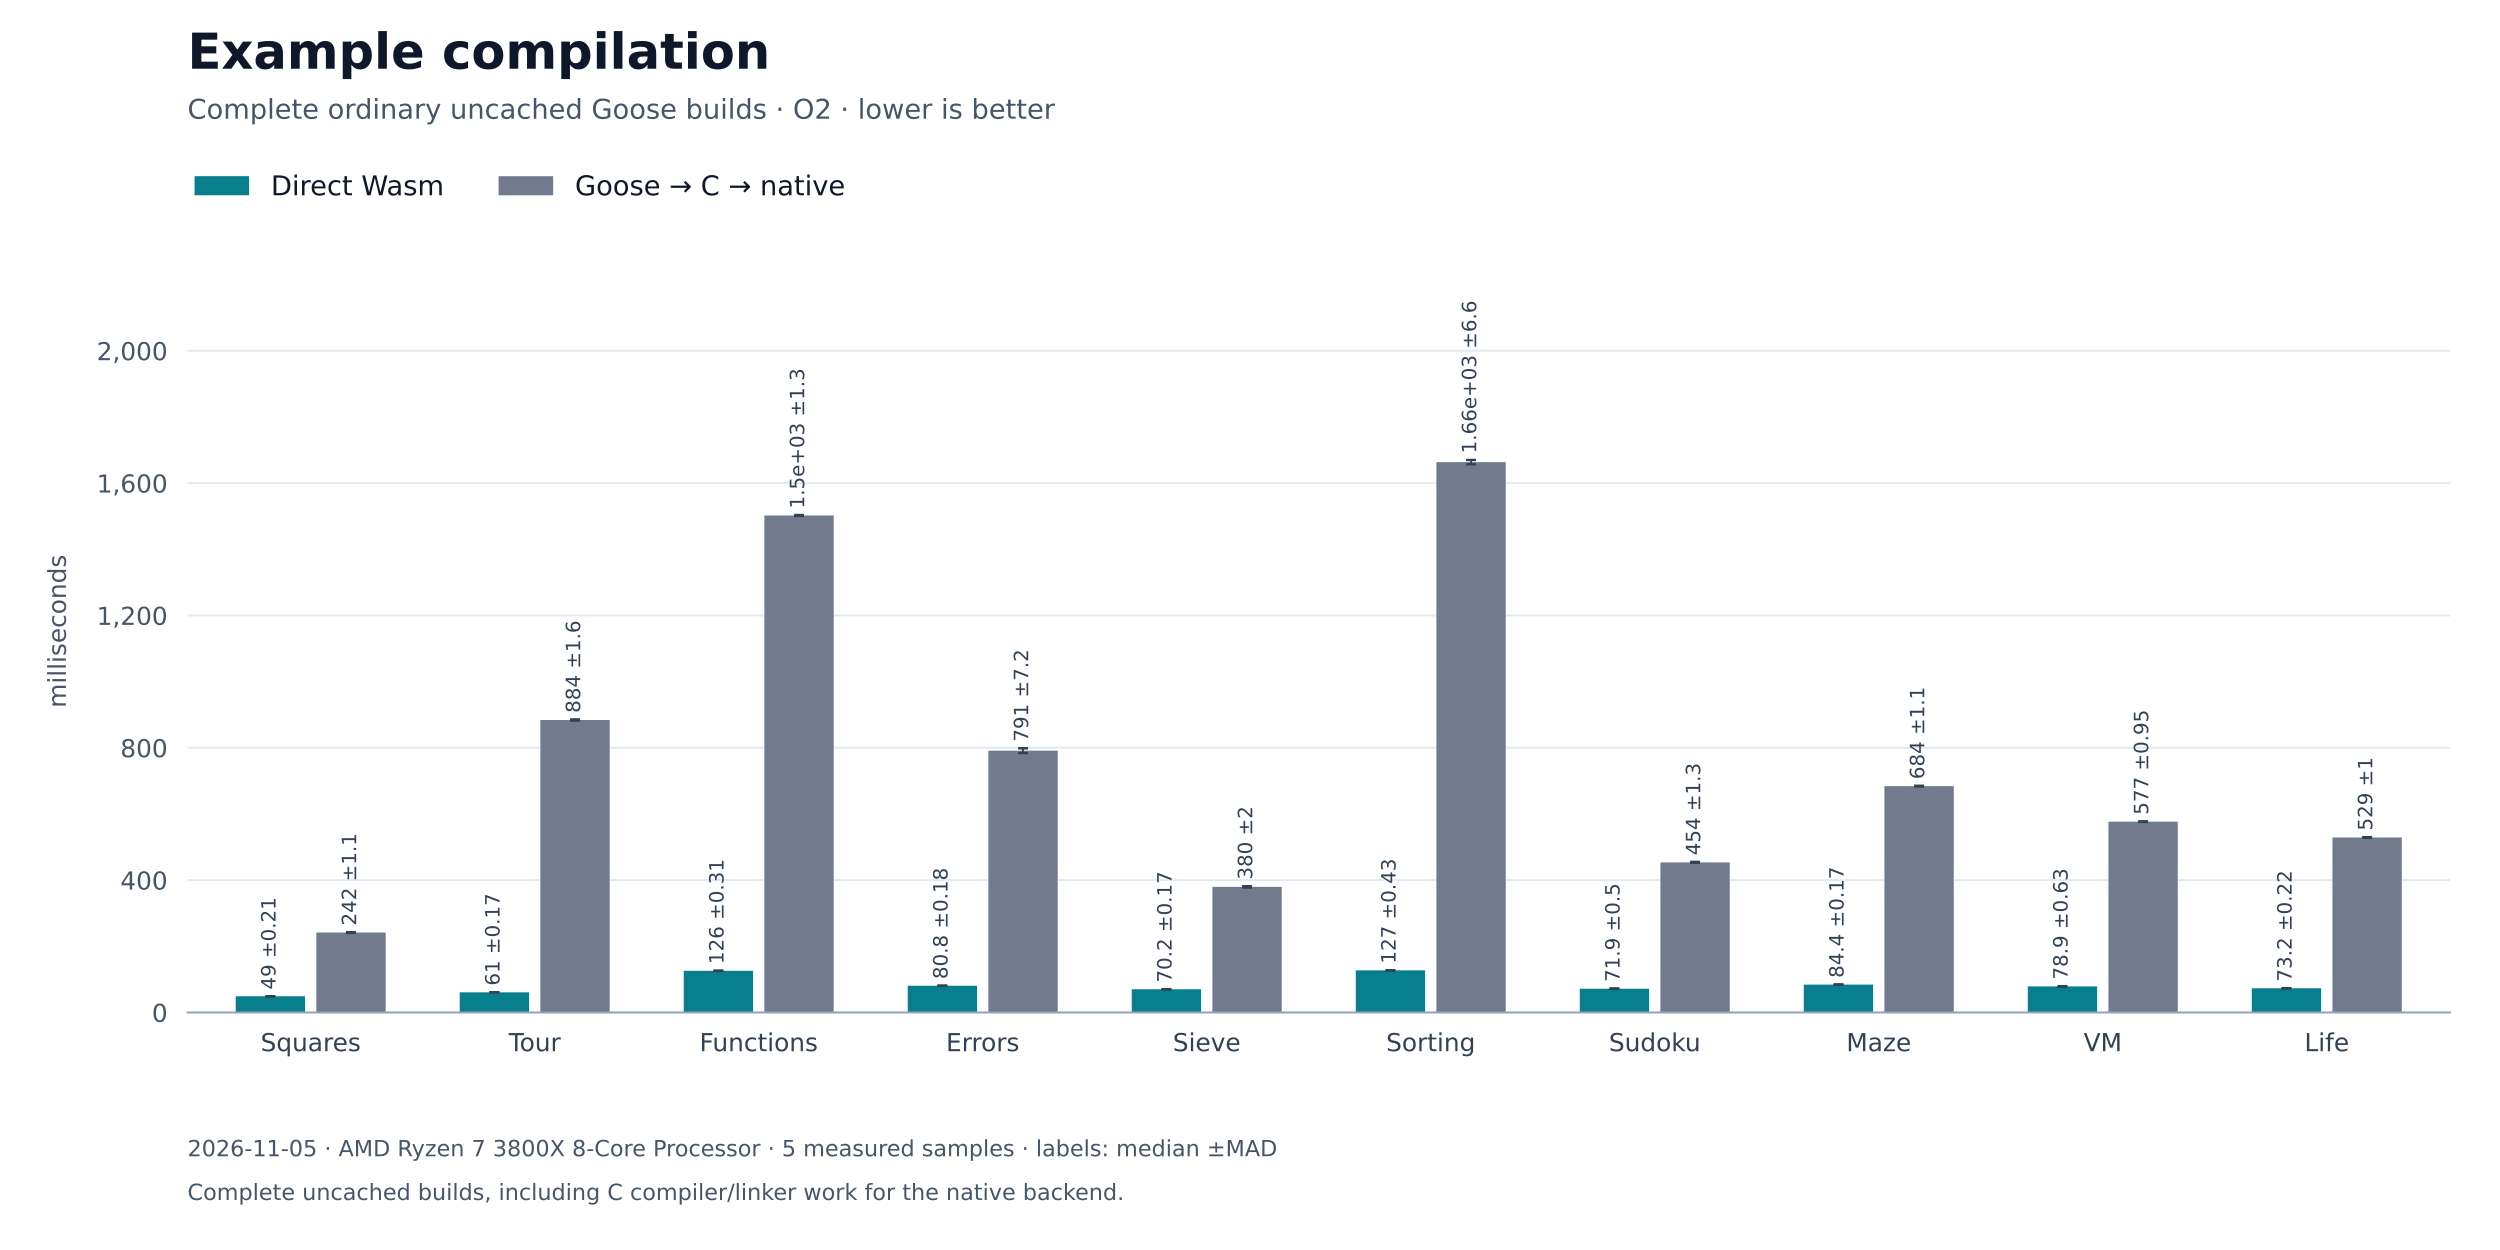
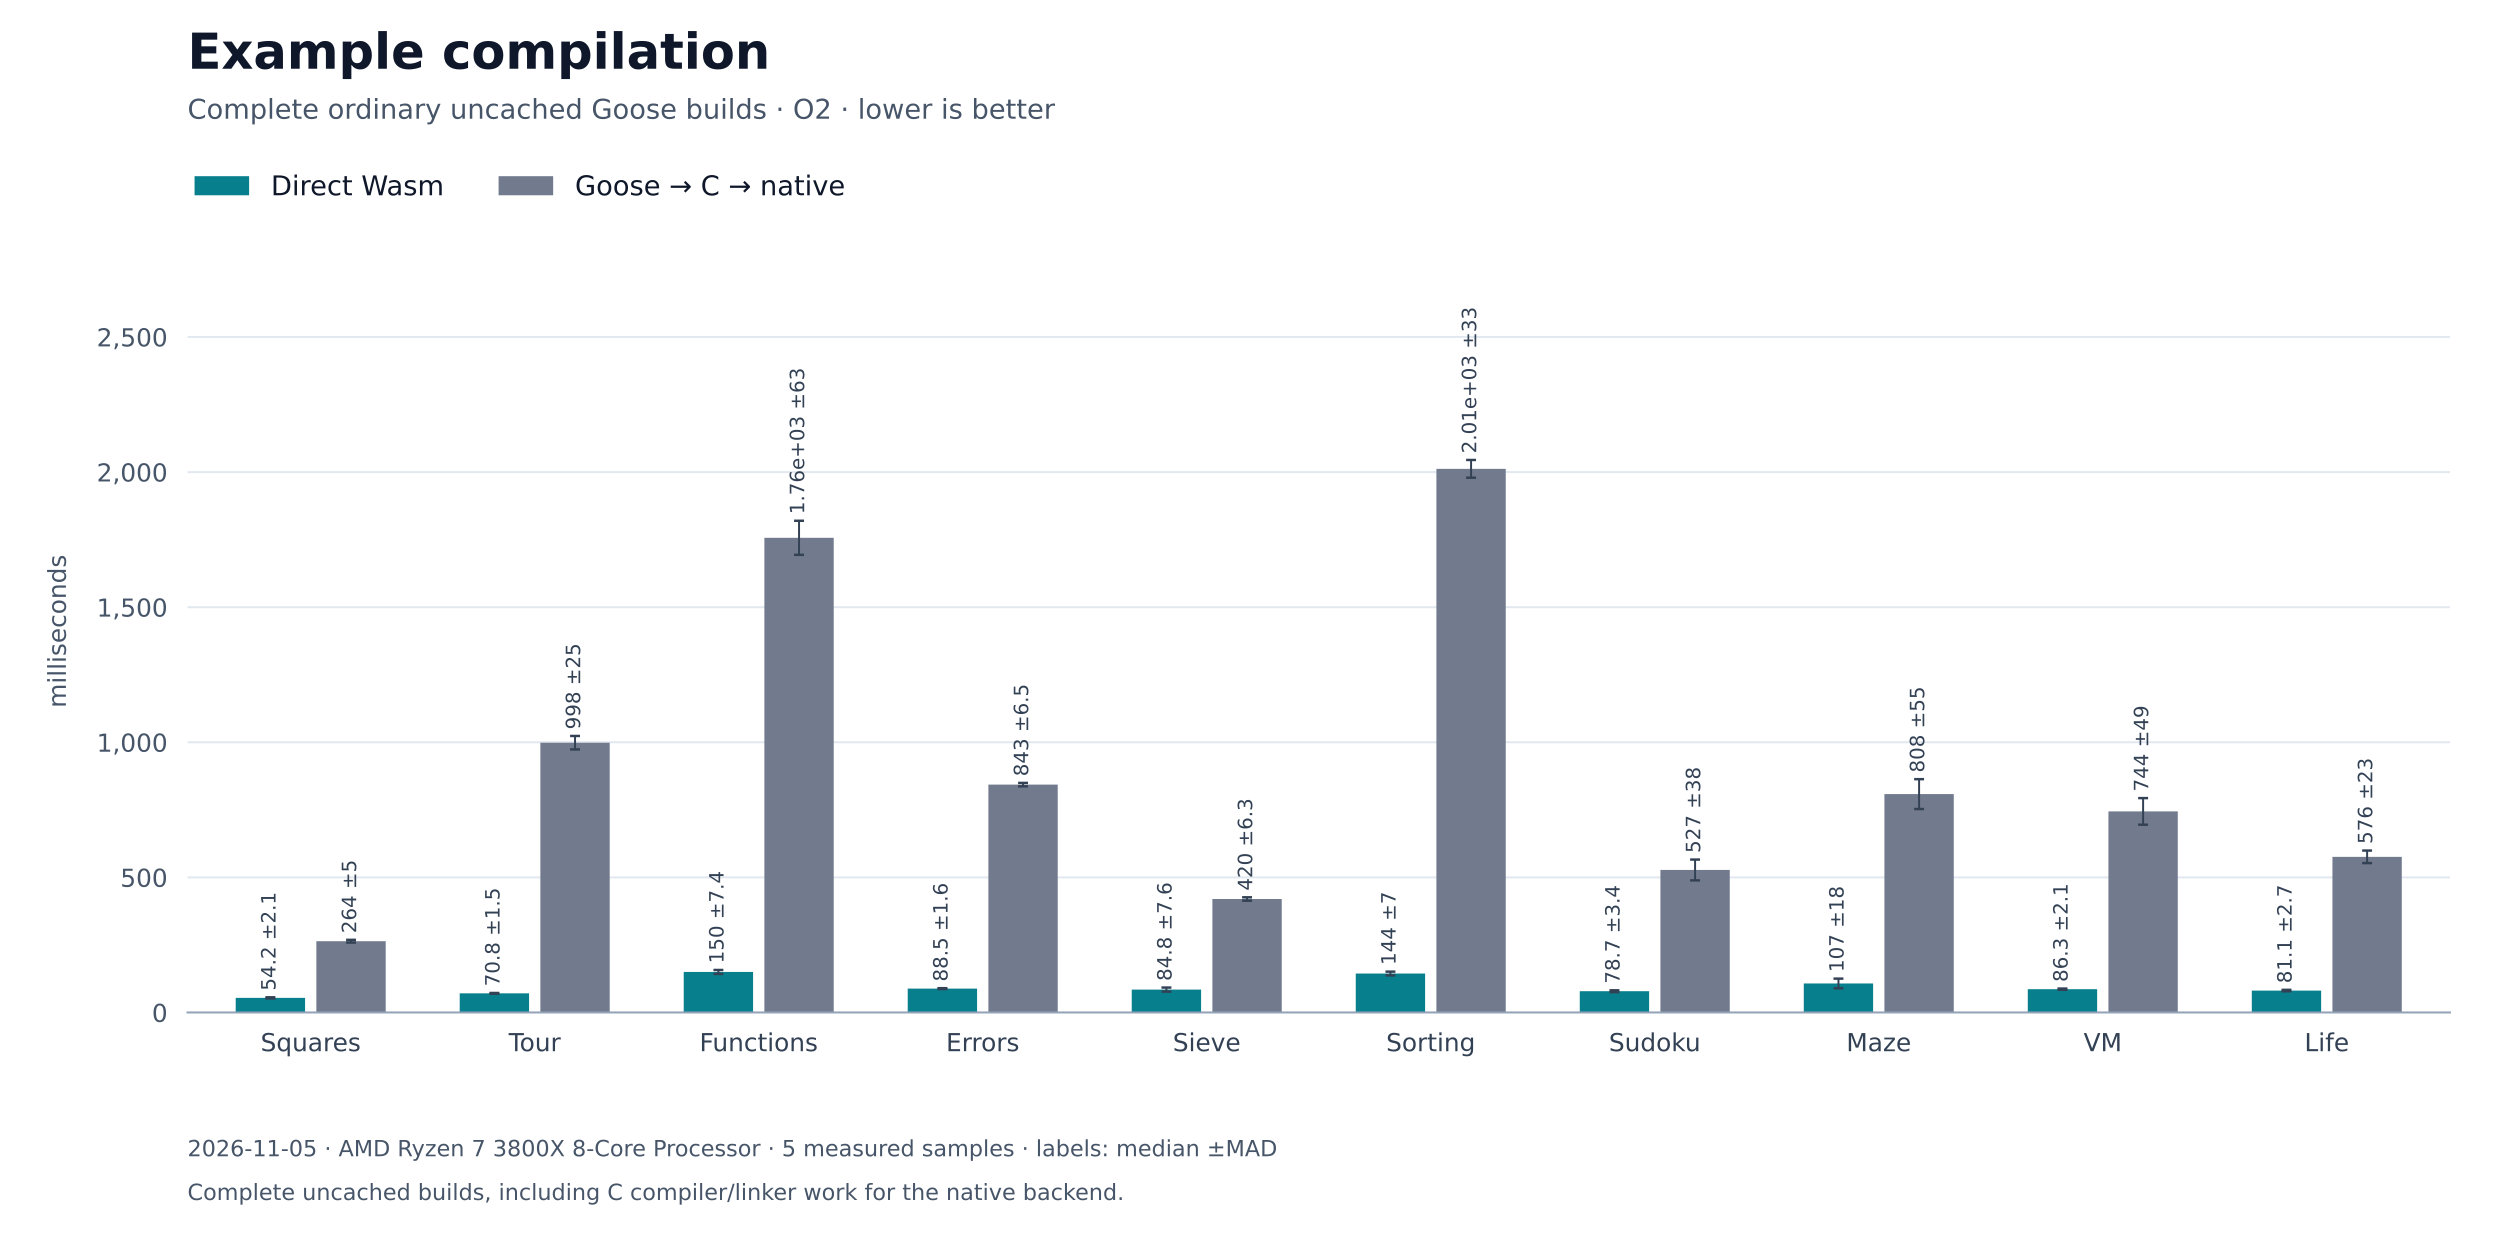
<svg xmlns="http://www.w3.org/2000/svg" xmlns:xlink="http://www.w3.org/1999/xlink" width="1008pt" height="504pt" viewBox="0 0 1008 504" version="1.1">
  <defs>
    <style type="text/css">*{stroke-linejoin: round; stroke-linecap: butt}</style>
  </defs>
  <g id="figure_1">
    <g id="patch_1">
      <path d="M 0 504 L 1008 504 L 1008 0 L 0 0 z " style="fill: #ffffff" />
    </g>
    <g id="axes_1">
      <g id="patch_2">
        <path d="M 75.6 408.24 L 987.84 408.24 L 987.84 100.8 L 75.6 100.8 z " style="fill: #ffffff" />
      </g>
      <g id="matplotlib.axis_1">
        <g id="xtick_1">
          <g id="line2d_1" />
          <g id="text_1">
            <text style="font-size: 10px; font-family: 'DejaVu Sans'; text-anchor: middle; fill: #334155" x="125.276" y="423.838" transform="rotate(-0 125.2764 423.8377)">Squares</text>
          </g>
        </g>
        <g id="xtick_2">
          <g id="line2d_2" />
          <g id="text_2">
            <text style="font-size: 10px; font-family: 'DejaVu Sans'; text-anchor: middle; fill: #334155" x="215.597" y="423.838" transform="rotate(-0 215.5972 423.8377)">Tour</text>
          </g>
        </g>
        <g id="xtick_3">
          <g id="line2d_3" />
          <g id="text_3">
            <text style="font-size: 10px; font-family: 'DejaVu Sans'; text-anchor: middle; fill: #334155" x="305.918" y="423.838" transform="rotate(-0 305.918 423.8384)">Functions</text>
          </g>
        </g>
        <g id="xtick_4">
          <g id="line2d_4" />
          <g id="text_4">
            <text style="font-size: 10px; font-family: 'DejaVu Sans'; text-anchor: middle; fill: #334155" x="396.239" y="423.838" transform="rotate(-0 396.2388 423.8377)">Errors</text>
          </g>
        </g>
        <g id="xtick_5">
          <g id="line2d_5" />
          <g id="text_5">
            <text style="font-size: 10px; font-family: 'DejaVu Sans'; text-anchor: middle; fill: #334155" x="486.56" y="423.838" transform="rotate(-0 486.5596 423.8384)">Sieve</text>
          </g>
        </g>
        <g id="xtick_6">
          <g id="line2d_6" />
          <g id="text_6">
            <text style="font-size: 10px; font-family: 'DejaVu Sans'; text-anchor: middle; fill: #334155" x="576.88" y="423.838" transform="rotate(-0 576.8804 423.8384)">Sorting</text>
          </g>
        </g>
        <g id="xtick_7">
          <g id="line2d_7" />
          <g id="text_7">
            <text style="font-size: 10px; font-family: 'DejaVu Sans'; text-anchor: middle; fill: #334155" x="667.201" y="423.838" transform="rotate(-0 667.2012 423.8384)">Sudoku</text>
          </g>
        </g>
        <g id="xtick_8">
          <g id="line2d_8" />
          <g id="text_8">
            <text style="font-size: 10px; font-family: 'DejaVu Sans'; text-anchor: middle; fill: #334155" x="757.522" y="423.838" transform="rotate(-0 757.522 423.8377)">Maze</text>
          </g>
        </g>
        <g id="xtick_9">
          <g id="line2d_9" />
          <g id="text_9">
            <text style="font-size: 10px; font-family: 'DejaVu Sans'; text-anchor: middle; fill: #334155" x="847.843" y="423.838" transform="rotate(-0 847.8428 423.8377)">VM</text>
          </g>
        </g>
        <g id="xtick_10">
          <g id="line2d_10" />
          <g id="text_10">
            <text style="font-size: 10px; font-family: 'DejaVu Sans'; text-anchor: middle; fill: #334155" x="938.164" y="423.838" transform="rotate(-0 938.1636 423.8384)">Life</text>
          </g>
        </g>
      </g>
      <g id="matplotlib.axis_2">
        <g id="ytick_1">
          <g id="line2d_11">
            <path d="M 75.6 408.24 L 987.84 408.24 " clip-path="url(#p27fe2b42cb)" style="fill: none; stroke: #e2e8f0; stroke-width: 0.8; stroke-linecap: square" />
          </g>
          <g id="line2d_12" />
          <g id="text_11">
            <text style="font-size: 10px; font-family: 'DejaVu Sans'; text-anchor: end; fill: #475569" x="67.6" y="412.039" transform="rotate(-0 67.6 412.0388)">0</text>
          </g>
        </g>
        <g id="ytick_2">
          <g id="line2d_13">
-             <path d="M 75.6 354.877 L 987.84 354.877 " clip-path="url(#p27fe2b42cb)" style="fill: none; stroke: #e2e8f0; stroke-width: 0.8; stroke-linecap: square" />
+             <path d="M 75.6 353.765 L 987.84 353.765 " clip-path="url(#p27fe2b42cb)" style="fill: none; stroke: #e2e8f0; stroke-width: 0.8; stroke-linecap: square" />
          </g>
          <g id="line2d_14" />
          <g id="text_12">
-             <text style="font-size: 10px; font-family: 'DejaVu Sans'; text-anchor: end; fill: #475569" x="67.6" y="358.676" transform="rotate(-0 67.6 358.6763)">400</text>
+             <text style="font-size: 10px; font-family: 'DejaVu Sans'; text-anchor: end; fill: #475569" x="67.6" y="357.563" transform="rotate(-0 67.6 357.5634)">500</text>
          </g>
        </g>
        <g id="ytick_3">
          <g id="line2d_15">
-             <path d="M 75.6 301.515 L 987.84 301.515 " clip-path="url(#p27fe2b42cb)" style="fill: none; stroke: #e2e8f0; stroke-width: 0.8; stroke-linecap: square" />
+             <path d="M 75.6 299.289 L 987.84 299.289 " clip-path="url(#p27fe2b42cb)" style="fill: none; stroke: #e2e8f0; stroke-width: 0.8; stroke-linecap: square" />
          </g>
          <g id="line2d_16" />
          <g id="text_13">
-             <text style="font-size: 10px; font-family: 'DejaVu Sans'; text-anchor: end; fill: #475569" x="67.6" y="305.314" transform="rotate(-0 67.6 305.3138)">800</text>
+             <text style="font-size: 10px; font-family: 'DejaVu Sans'; text-anchor: end; fill: #475569" x="67.6" y="303.088" transform="rotate(-0 67.6 303.088)">1,000</text>
          </g>
        </g>
        <g id="ytick_4">
          <g id="line2d_17">
-             <path d="M 75.6 248.152 L 987.84 248.152 " clip-path="url(#p27fe2b42cb)" style="fill: none; stroke: #e2e8f0; stroke-width: 0.8; stroke-linecap: square" />
+             <path d="M 75.6 244.814 L 987.84 244.814 " clip-path="url(#p27fe2b42cb)" style="fill: none; stroke: #e2e8f0; stroke-width: 0.8; stroke-linecap: square" />
          </g>
          <g id="line2d_18" />
          <g id="text_14">
-             <text style="font-size: 10px; font-family: 'DejaVu Sans'; text-anchor: end; fill: #475569" x="67.6" y="251.951" transform="rotate(-0 67.6 251.9513)">1,200</text>
+             <text style="font-size: 10px; font-family: 'DejaVu Sans'; text-anchor: end; fill: #475569" x="67.6" y="248.613" transform="rotate(-0 67.6 248.6126)">1,500</text>
          </g>
        </g>
        <g id="ytick_5">
          <g id="line2d_19">
-             <path d="M 75.6 194.79 L 987.84 194.79 " clip-path="url(#p27fe2b42cb)" style="fill: none; stroke: #e2e8f0; stroke-width: 0.8; stroke-linecap: square" />
+             <path d="M 75.6 190.338 L 987.84 190.338 " clip-path="url(#p27fe2b42cb)" style="fill: none; stroke: #e2e8f0; stroke-width: 0.8; stroke-linecap: square" />
          </g>
          <g id="line2d_20" />
          <g id="text_15">
-             <text style="font-size: 10px; font-family: 'DejaVu Sans'; text-anchor: end; fill: #475569" x="67.6" y="198.589" transform="rotate(-0 67.6 198.5888)">1,600</text>
+             <text style="font-size: 10px; font-family: 'DejaVu Sans'; text-anchor: end; fill: #475569" x="67.6" y="194.137" transform="rotate(-0 67.6 194.1372)">2,000</text>
          </g>
        </g>
        <g id="ytick_6">
          <g id="line2d_21">
-             <path d="M 75.6 141.427 L 987.84 141.427 " clip-path="url(#p27fe2b42cb)" style="fill: none; stroke: #e2e8f0; stroke-width: 0.8; stroke-linecap: square" />
+             <path d="M 75.6 135.863 L 987.84 135.863 " clip-path="url(#p27fe2b42cb)" style="fill: none; stroke: #e2e8f0; stroke-width: 0.8; stroke-linecap: square" />
          </g>
          <g id="line2d_22" />
          <g id="text_16">
-             <text style="font-size: 10px; font-family: 'DejaVu Sans'; text-anchor: end; fill: #475569" x="67.6" y="145.226" transform="rotate(-0 67.6 145.2263)">2,000</text>
+             <text style="font-size: 10px; font-family: 'DejaVu Sans'; text-anchor: end; fill: #475569" x="67.6" y="139.662" transform="rotate(-0 67.6 139.6618)">2,500</text>
          </g>
        </g>
        <g id="text_17">
          <text style="font-size: 10px; font-family: 'DejaVu Sans'; text-anchor: middle; fill: #475569" x="26.57" y="254.52" transform="rotate(-90 26.56953 254.52)">milliseconds</text>
        </g>
      </g>
      <g id="patch_3">
-         <path d="M 95.037 408.24 L 123 408.24 L 123 401.702 L 95.037 401.702 z " clip-path="url(#p27fe2b42cb)" style="fill: #087f8c" />
+         <path d="M 95.037 408.24 L 123 408.24 L 123 402.335 L 95.037 402.335 z " clip-path="url(#p27fe2b42cb)" style="fill: #087f8c" />
      </g>
      <g id="patch_4">
-         <path d="M 185.358 408.24 L 213.321 408.24 L 213.321 400.099 L 185.358 400.099 z " clip-path="url(#p27fe2b42cb)" style="fill: #087f8c" />
+         <path d="M 185.358 408.24 L 213.321 408.24 L 213.321 400.522 L 185.358 400.522 z " clip-path="url(#p27fe2b42cb)" style="fill: #087f8c" />
      </g>
      <g id="patch_5">
-         <path d="M 275.679 408.24 L 303.642 408.24 L 303.642 391.423 L 275.679 391.423 z " clip-path="url(#p27fe2b42cb)" style="fill: #087f8c" />
+         <path d="M 275.679 408.24 L 303.642 408.24 L 303.642 391.896 L 275.679 391.896 z " clip-path="url(#p27fe2b42cb)" style="fill: #087f8c" />
      </g>
      <g id="patch_6">
-         <path d="M 365.999 408.24 L 393.963 408.24 L 393.963 397.459 L 365.999 397.459 z " clip-path="url(#p27fe2b42cb)" style="fill: #087f8c" />
+         <path d="M 365.999 408.24 L 393.963 408.24 L 393.963 398.596 L 365.999 398.596 z " clip-path="url(#p27fe2b42cb)" style="fill: #087f8c" />
      </g>
      <g id="patch_7">
-         <path d="M 456.32 408.24 L 484.284 408.24 L 484.284 398.87 L 456.32 398.87 z " clip-path="url(#p27fe2b42cb)" style="fill: #087f8c" />
+         <path d="M 456.32 408.24 L 484.284 408.24 L 484.284 399.005 L 456.32 399.005 z " clip-path="url(#p27fe2b42cb)" style="fill: #087f8c" />
      </g>
      <g id="patch_8">
-         <path d="M 546.641 408.24 L 574.604 408.24 L 574.604 391.25 L 546.641 391.25 z " clip-path="url(#p27fe2b42cb)" style="fill: #087f8c" />
+         <path d="M 546.641 408.24 L 574.604 408.24 L 574.604 392.518 L 546.641 392.518 z " clip-path="url(#p27fe2b42cb)" style="fill: #087f8c" />
      </g>
      <g id="patch_9">
-         <path d="M 636.962 408.24 L 664.925 408.24 L 664.925 398.646 L 636.962 398.646 z " clip-path="url(#p27fe2b42cb)" style="fill: #087f8c" />
+         <path d="M 636.962 408.24 L 664.925 408.24 L 664.925 399.664 L 636.962 399.664 z " clip-path="url(#p27fe2b42cb)" style="fill: #087f8c" />
      </g>
      <g id="patch_10">
-         <path d="M 727.283 408.24 L 755.246 408.24 L 755.246 396.979 L 727.283 396.979 z " clip-path="url(#p27fe2b42cb)" style="fill: #087f8c" />
+         <path d="M 727.283 408.24 L 755.246 408.24 L 755.246 396.529 L 727.283 396.529 z " clip-path="url(#p27fe2b42cb)" style="fill: #087f8c" />
      </g>
      <g id="patch_11">
-         <path d="M 817.603 408.24 L 845.567 408.24 L 845.567 397.72 L 817.603 397.72 z " clip-path="url(#p27fe2b42cb)" style="fill: #087f8c" />
+         <path d="M 817.603 408.24 L 845.567 408.24 L 845.567 398.833 L 817.603 398.833 z " clip-path="url(#p27fe2b42cb)" style="fill: #087f8c" />
      </g>
      <g id="patch_12">
-         <path d="M 907.924 408.24 L 935.887 408.24 L 935.887 398.472 L 907.924 398.472 z " clip-path="url(#p27fe2b42cb)" style="fill: #087f8c" />
+         <path d="M 907.924 408.24 L 935.887 408.24 L 935.887 399.404 L 907.924 399.404 z " clip-path="url(#p27fe2b42cb)" style="fill: #087f8c" />
      </g>
      <g id="patch_13">
-         <path d="M 127.553 408.24 L 155.516 408.24 L 155.516 375.988 L 127.553 375.988 z " clip-path="url(#p27fe2b42cb)" style="fill: #727b8e" />
+         <path d="M 127.553 408.24 L 155.516 408.24 L 155.516 379.498 L 127.553 379.498 z " clip-path="url(#p27fe2b42cb)" style="fill: #727b8e" />
      </g>
      <g id="patch_14">
-         <path d="M 217.873 408.24 L 245.837 408.24 L 245.837 290.308 L 217.873 290.308 z " clip-path="url(#p27fe2b42cb)" style="fill: #727b8e" />
+         <path d="M 217.873 408.24 L 245.837 408.24 L 245.837 299.459 L 217.873 299.459 z " clip-path="url(#p27fe2b42cb)" style="fill: #727b8e" />
      </g>
      <g id="patch_15">
-         <path d="M 308.194 408.24 L 336.157 408.24 L 336.157 207.844 L 308.194 207.844 z " clip-path="url(#p27fe2b42cb)" style="fill: #727b8e" />
+         <path d="M 308.194 408.24 L 336.157 408.24 L 336.157 216.842 L 308.194 216.842 z " clip-path="url(#p27fe2b42cb)" style="fill: #727b8e" />
      </g>
      <g id="patch_16">
-         <path d="M 398.515 408.24 L 426.478 408.24 L 426.478 302.664 L 398.515 302.664 z " clip-path="url(#p27fe2b42cb)" style="fill: #727b8e" />
+         <path d="M 398.515 408.24 L 426.478 408.24 L 426.478 316.363 L 398.515 316.363 z " clip-path="url(#p27fe2b42cb)" style="fill: #727b8e" />
      </g>
      <g id="patch_17">
-         <path d="M 488.836 408.24 L 516.799 408.24 L 516.799 357.598 L 488.836 357.598 z " clip-path="url(#p27fe2b42cb)" style="fill: #727b8e" />
+         <path d="M 488.836 408.24 L 516.799 408.24 L 516.799 362.478 L 488.836 362.478 z " clip-path="url(#p27fe2b42cb)" style="fill: #727b8e" />
      </g>
      <g id="patch_18">
-         <path d="M 579.156 408.24 L 607.12 408.24 L 607.12 186.335 L 579.156 186.335 z " clip-path="url(#p27fe2b42cb)" style="fill: #727b8e" />
+         <path d="M 579.156 408.24 L 607.12 408.24 L 607.12 189.038 L 579.156 189.038 z " clip-path="url(#p27fe2b42cb)" style="fill: #727b8e" />
      </g>
      <g id="patch_19">
-         <path d="M 669.477 408.24 L 697.441 408.24 L 697.441 347.71 L 669.477 347.71 z " clip-path="url(#p27fe2b42cb)" style="fill: #727b8e" />
+         <path d="M 669.477 408.24 L 697.441 408.24 L 697.441 350.77 L 669.477 350.77 z " clip-path="url(#p27fe2b42cb)" style="fill: #727b8e" />
      </g>
      <g id="patch_20">
-         <path d="M 759.798 408.24 L 787.761 408.24 L 787.761 316.976 L 759.798 316.976 z " clip-path="url(#p27fe2b42cb)" style="fill: #727b8e" />
+         <path d="M 759.798 408.24 L 787.761 408.24 L 787.761 320.179 L 759.798 320.179 z " clip-path="url(#p27fe2b42cb)" style="fill: #727b8e" />
      </g>
      <g id="patch_21">
-         <path d="M 850.119 408.24 L 878.082 408.24 L 878.082 331.296 L 850.119 331.296 z " clip-path="url(#p27fe2b42cb)" style="fill: #727b8e" />
+         <path d="M 850.119 408.24 L 878.082 408.24 L 878.082 327.162 L 850.119 327.162 z " clip-path="url(#p27fe2b42cb)" style="fill: #727b8e" />
      </g>
      <g id="patch_22">
-         <path d="M 940.44 408.24 L 968.403 408.24 L 968.403 337.674 L 940.44 337.674 z " clip-path="url(#p27fe2b42cb)" style="fill: #727b8e" />
+         <path d="M 940.44 408.24 L 968.403 408.24 L 968.403 345.476 L 940.44 345.476 z " clip-path="url(#p27fe2b42cb)" style="fill: #727b8e" />
      </g>
      <g id="LineCollection_1">
-         <path d="M 109.019 401.73 L 109.019 401.675 " clip-path="url(#p27fe2b42cb)" style="fill: none; stroke: #334155; stroke-width: 0.8" />
-         <path d="M 199.339 400.121 L 199.339 400.077 " clip-path="url(#p27fe2b42cb)" style="fill: none; stroke: #334155; stroke-width: 0.8" />
-         <path d="M 289.66 391.464 L 289.66 391.381 " clip-path="url(#p27fe2b42cb)" style="fill: none; stroke: #334155; stroke-width: 0.8" />
-         <path d="M 379.981 397.483 L 379.981 397.435 " clip-path="url(#p27fe2b42cb)" style="fill: none; stroke: #334155; stroke-width: 0.8" />
-         <path d="M 470.302 398.894 L 470.302 398.847 " clip-path="url(#p27fe2b42cb)" style="fill: none; stroke: #334155; stroke-width: 0.8" />
-         <path d="M 560.623 391.307 L 560.623 391.193 " clip-path="url(#p27fe2b42cb)" style="fill: none; stroke: #334155; stroke-width: 0.8" />
-         <path d="M 650.943 398.713 L 650.943 398.578 " clip-path="url(#p27fe2b42cb)" style="fill: none; stroke: #334155; stroke-width: 0.8" />
-         <path d="M 741.264 397.001 L 741.264 396.956 " clip-path="url(#p27fe2b42cb)" style="fill: none; stroke: #334155; stroke-width: 0.8" />
-         <path d="M 831.585 397.804 L 831.585 397.637 " clip-path="url(#p27fe2b42cb)" style="fill: none; stroke: #334155; stroke-width: 0.8" />
-         <path d="M 921.906 398.502 L 921.906 398.443 " clip-path="url(#p27fe2b42cb)" style="fill: none; stroke: #334155; stroke-width: 0.8" />
+         <path d="M 109.019 402.568 L 109.019 402.102 " clip-path="url(#p27fe2b42cb)" style="fill: none; stroke: #334155; stroke-width: 0.8" />
+         <path d="M 199.339 400.685 L 199.339 400.358 " clip-path="url(#p27fe2b42cb)" style="fill: none; stroke: #334155; stroke-width: 0.8" />
+         <path d="M 289.66 392.707 L 289.66 391.085 " clip-path="url(#p27fe2b42cb)" style="fill: none; stroke: #334155; stroke-width: 0.8" />
+         <path d="M 379.981 398.773 L 379.981 398.419 " clip-path="url(#p27fe2b42cb)" style="fill: none; stroke: #334155; stroke-width: 0.8" />
+         <path d="M 470.302 399.828 L 470.302 398.182 " clip-path="url(#p27fe2b42cb)" style="fill: none; stroke: #334155; stroke-width: 0.8" />
+         <path d="M 560.623 393.284 L 560.623 391.752 " clip-path="url(#p27fe2b42cb)" style="fill: none; stroke: #334155; stroke-width: 0.8" />
+         <path d="M 650.943 400.035 L 650.943 399.294 " clip-path="url(#p27fe2b42cb)" style="fill: none; stroke: #334155; stroke-width: 0.8" />
+         <path d="M 741.264 398.471 L 741.264 394.587 " clip-path="url(#p27fe2b42cb)" style="fill: none; stroke: #334155; stroke-width: 0.8" />
+         <path d="M 831.585 399.063 L 831.585 398.602 " clip-path="url(#p27fe2b42cb)" style="fill: none; stroke: #334155; stroke-width: 0.8" />
+         <path d="M 921.906 399.693 L 921.906 399.115 " clip-path="url(#p27fe2b42cb)" style="fill: none; stroke: #334155; stroke-width: 0.8" />
      </g>
      <g id="line2d_23">
        <defs>
          <path id="m630ef24590" d="M 2 0 L -2 -0 " style="stroke: #334155" />
        </defs>
        <g clip-path="url(#p27fe2b42cb)">
-           <use xlink:href="#m630ef24590" x="109.019" y="401.73" style="fill: #1f77b4; stroke: #334155" />
-           <use xlink:href="#m630ef24590" x="199.339" y="400.121" style="fill: #1f77b4; stroke: #334155" />
-           <use xlink:href="#m630ef24590" x="289.66" y="391.464" style="fill: #1f77b4; stroke: #334155" />
-           <use xlink:href="#m630ef24590" x="379.981" y="397.483" style="fill: #1f77b4; stroke: #334155" />
-           <use xlink:href="#m630ef24590" x="470.302" y="398.894" style="fill: #1f77b4; stroke: #334155" />
-           <use xlink:href="#m630ef24590" x="560.623" y="391.307" style="fill: #1f77b4; stroke: #334155" />
-           <use xlink:href="#m630ef24590" x="650.943" y="398.713" style="fill: #1f77b4; stroke: #334155" />
-           <use xlink:href="#m630ef24590" x="741.264" y="397.001" style="fill: #1f77b4; stroke: #334155" />
-           <use xlink:href="#m630ef24590" x="831.585" y="397.804" style="fill: #1f77b4; stroke: #334155" />
-           <use xlink:href="#m630ef24590" x="921.906" y="398.502" style="fill: #1f77b4; stroke: #334155" />
+           <use xlink:href="#m630ef24590" x="109.019" y="402.568" style="fill: #1f77b4; stroke: #334155" />
+           <use xlink:href="#m630ef24590" x="199.339" y="400.685" style="fill: #1f77b4; stroke: #334155" />
+           <use xlink:href="#m630ef24590" x="289.66" y="392.707" style="fill: #1f77b4; stroke: #334155" />
+           <use xlink:href="#m630ef24590" x="379.981" y="398.773" style="fill: #1f77b4; stroke: #334155" />
+           <use xlink:href="#m630ef24590" x="470.302" y="399.828" style="fill: #1f77b4; stroke: #334155" />
+           <use xlink:href="#m630ef24590" x="560.623" y="393.284" style="fill: #1f77b4; stroke: #334155" />
+           <use xlink:href="#m630ef24590" x="650.943" y="400.035" style="fill: #1f77b4; stroke: #334155" />
+           <use xlink:href="#m630ef24590" x="741.264" y="398.471" style="fill: #1f77b4; stroke: #334155" />
+           <use xlink:href="#m630ef24590" x="831.585" y="399.063" style="fill: #1f77b4; stroke: #334155" />
+           <use xlink:href="#m630ef24590" x="921.906" y="399.693" style="fill: #1f77b4; stroke: #334155" />
        </g>
      </g>
      <g id="line2d_24">
        <g clip-path="url(#p27fe2b42cb)">
-           <use xlink:href="#m630ef24590" x="109.019" y="401.675" style="fill: #1f77b4; stroke: #334155" />
-           <use xlink:href="#m630ef24590" x="199.339" y="400.077" style="fill: #1f77b4; stroke: #334155" />
-           <use xlink:href="#m630ef24590" x="289.66" y="391.381" style="fill: #1f77b4; stroke: #334155" />
-           <use xlink:href="#m630ef24590" x="379.981" y="397.435" style="fill: #1f77b4; stroke: #334155" />
-           <use xlink:href="#m630ef24590" x="470.302" y="398.847" style="fill: #1f77b4; stroke: #334155" />
-           <use xlink:href="#m630ef24590" x="560.623" y="391.193" style="fill: #1f77b4; stroke: #334155" />
-           <use xlink:href="#m630ef24590" x="650.943" y="398.578" style="fill: #1f77b4; stroke: #334155" />
-           <use xlink:href="#m630ef24590" x="741.264" y="396.956" style="fill: #1f77b4; stroke: #334155" />
-           <use xlink:href="#m630ef24590" x="831.585" y="397.637" style="fill: #1f77b4; stroke: #334155" />
-           <use xlink:href="#m630ef24590" x="921.906" y="398.443" style="fill: #1f77b4; stroke: #334155" />
+           <use xlink:href="#m630ef24590" x="109.019" y="402.102" style="fill: #1f77b4; stroke: #334155" />
+           <use xlink:href="#m630ef24590" x="199.339" y="400.358" style="fill: #1f77b4; stroke: #334155" />
+           <use xlink:href="#m630ef24590" x="289.66" y="391.085" style="fill: #1f77b4; stroke: #334155" />
+           <use xlink:href="#m630ef24590" x="379.981" y="398.419" style="fill: #1f77b4; stroke: #334155" />
+           <use xlink:href="#m630ef24590" x="470.302" y="398.182" style="fill: #1f77b4; stroke: #334155" />
+           <use xlink:href="#m630ef24590" x="560.623" y="391.752" style="fill: #1f77b4; stroke: #334155" />
+           <use xlink:href="#m630ef24590" x="650.943" y="399.294" style="fill: #1f77b4; stroke: #334155" />
+           <use xlink:href="#m630ef24590" x="741.264" y="394.587" style="fill: #1f77b4; stroke: #334155" />
+           <use xlink:href="#m630ef24590" x="831.585" y="398.602" style="fill: #1f77b4; stroke: #334155" />
+           <use xlink:href="#m630ef24590" x="921.906" y="399.115" style="fill: #1f77b4; stroke: #334155" />
        </g>
      </g>
      <g id="LineCollection_2">
-         <path d="M 141.534 376.132 L 141.534 375.843 " clip-path="url(#p27fe2b42cb)" style="fill: none; stroke: #334155; stroke-width: 0.8" />
-         <path d="M 231.855 290.527 L 231.855 290.089 " clip-path="url(#p27fe2b42cb)" style="fill: none; stroke: #334155; stroke-width: 0.8" />
-         <path d="M 322.176 208.015 L 322.176 207.673 " clip-path="url(#p27fe2b42cb)" style="fill: none; stroke: #334155; stroke-width: 0.8" />
-         <path d="M 412.497 303.629 L 412.497 301.7 " clip-path="url(#p27fe2b42cb)" style="fill: none; stroke: #334155; stroke-width: 0.8" />
-         <path d="M 502.817 357.866 L 502.817 357.329 " clip-path="url(#p27fe2b42cb)" style="fill: none; stroke: #334155; stroke-width: 0.8" />
-         <path d="M 593.138 187.213 L 593.138 185.457 " clip-path="url(#p27fe2b42cb)" style="fill: none; stroke: #334155; stroke-width: 0.8" />
-         <path d="M 683.459 347.889 L 683.459 347.531 " clip-path="url(#p27fe2b42cb)" style="fill: none; stroke: #334155; stroke-width: 0.8" />
-         <path d="M 773.78 317.118 L 773.78 316.834 " clip-path="url(#p27fe2b42cb)" style="fill: none; stroke: #334155; stroke-width: 0.8" />
-         <path d="M 864.101 331.423 L 864.101 331.17 " clip-path="url(#p27fe2b42cb)" style="fill: none; stroke: #334155; stroke-width: 0.8" />
-         <path d="M 954.421 337.81 L 954.421 337.539 " clip-path="url(#p27fe2b42cb)" style="fill: none; stroke: #334155; stroke-width: 0.8" />
+         <path d="M 141.534 380.044 L 141.534 378.952 " clip-path="url(#p27fe2b42cb)" style="fill: none; stroke: #334155; stroke-width: 0.8" />
+         <path d="M 231.855 302.169 L 231.855 296.75 " clip-path="url(#p27fe2b42cb)" style="fill: none; stroke: #334155; stroke-width: 0.8" />
+         <path d="M 322.176 223.703 L 322.176 209.982 " clip-path="url(#p27fe2b42cb)" style="fill: none; stroke: #334155; stroke-width: 0.8" />
+         <path d="M 412.497 317.066 L 412.497 315.66 " clip-path="url(#p27fe2b42cb)" style="fill: none; stroke: #334155; stroke-width: 0.8" />
+         <path d="M 502.817 363.167 L 502.817 361.79 " clip-path="url(#p27fe2b42cb)" style="fill: none; stroke: #334155; stroke-width: 0.8" />
+         <path d="M 593.138 192.619 L 593.138 185.457 " clip-path="url(#p27fe2b42cb)" style="fill: none; stroke: #334155; stroke-width: 0.8" />
+         <path d="M 683.459 354.957 L 683.459 346.583 " clip-path="url(#p27fe2b42cb)" style="fill: none; stroke: #334155; stroke-width: 0.8" />
+         <path d="M 773.78 326.203 L 773.78 314.154 " clip-path="url(#p27fe2b42cb)" style="fill: none; stroke: #334155; stroke-width: 0.8" />
+         <path d="M 864.101 332.529 L 864.101 321.795 " clip-path="url(#p27fe2b42cb)" style="fill: none; stroke: #334155; stroke-width: 0.8" />
+         <path d="M 954.421 348.008 L 954.421 342.945 " clip-path="url(#p27fe2b42cb)" style="fill: none; stroke: #334155; stroke-width: 0.8" />
      </g>
      <g id="line2d_25">
        <g clip-path="url(#p27fe2b42cb)">
-           <use xlink:href="#m630ef24590" x="141.534" y="376.132" style="fill: #1f77b4; stroke: #334155" />
-           <use xlink:href="#m630ef24590" x="231.855" y="290.527" style="fill: #1f77b4; stroke: #334155" />
-           <use xlink:href="#m630ef24590" x="322.176" y="208.015" style="fill: #1f77b4; stroke: #334155" />
-           <use xlink:href="#m630ef24590" x="412.497" y="303.629" style="fill: #1f77b4; stroke: #334155" />
-           <use xlink:href="#m630ef24590" x="502.817" y="357.866" style="fill: #1f77b4; stroke: #334155" />
-           <use xlink:href="#m630ef24590" x="593.138" y="187.213" style="fill: #1f77b4; stroke: #334155" />
-           <use xlink:href="#m630ef24590" x="683.459" y="347.889" style="fill: #1f77b4; stroke: #334155" />
-           <use xlink:href="#m630ef24590" x="773.78" y="317.118" style="fill: #1f77b4; stroke: #334155" />
-           <use xlink:href="#m630ef24590" x="864.101" y="331.423" style="fill: #1f77b4; stroke: #334155" />
-           <use xlink:href="#m630ef24590" x="954.421" y="337.81" style="fill: #1f77b4; stroke: #334155" />
+           <use xlink:href="#m630ef24590" x="141.534" y="380.044" style="fill: #1f77b4; stroke: #334155" />
+           <use xlink:href="#m630ef24590" x="231.855" y="302.169" style="fill: #1f77b4; stroke: #334155" />
+           <use xlink:href="#m630ef24590" x="322.176" y="223.703" style="fill: #1f77b4; stroke: #334155" />
+           <use xlink:href="#m630ef24590" x="412.497" y="317.066" style="fill: #1f77b4; stroke: #334155" />
+           <use xlink:href="#m630ef24590" x="502.817" y="363.167" style="fill: #1f77b4; stroke: #334155" />
+           <use xlink:href="#m630ef24590" x="593.138" y="192.619" style="fill: #1f77b4; stroke: #334155" />
+           <use xlink:href="#m630ef24590" x="683.459" y="354.957" style="fill: #1f77b4; stroke: #334155" />
+           <use xlink:href="#m630ef24590" x="773.78" y="326.203" style="fill: #1f77b4; stroke: #334155" />
+           <use xlink:href="#m630ef24590" x="864.101" y="332.529" style="fill: #1f77b4; stroke: #334155" />
+           <use xlink:href="#m630ef24590" x="954.421" y="348.008" style="fill: #1f77b4; stroke: #334155" />
        </g>
      </g>
      <g id="line2d_26">
        <g clip-path="url(#p27fe2b42cb)">
-           <use xlink:href="#m630ef24590" x="141.534" y="375.843" style="fill: #1f77b4; stroke: #334155" />
-           <use xlink:href="#m630ef24590" x="231.855" y="290.089" style="fill: #1f77b4; stroke: #334155" />
-           <use xlink:href="#m630ef24590" x="322.176" y="207.673" style="fill: #1f77b4; stroke: #334155" />
-           <use xlink:href="#m630ef24590" x="412.497" y="301.7" style="fill: #1f77b4; stroke: #334155" />
-           <use xlink:href="#m630ef24590" x="502.817" y="357.329" style="fill: #1f77b4; stroke: #334155" />
+           <use xlink:href="#m630ef24590" x="141.534" y="378.952" style="fill: #1f77b4; stroke: #334155" />
+           <use xlink:href="#m630ef24590" x="231.855" y="296.75" style="fill: #1f77b4; stroke: #334155" />
+           <use xlink:href="#m630ef24590" x="322.176" y="209.982" style="fill: #1f77b4; stroke: #334155" />
+           <use xlink:href="#m630ef24590" x="412.497" y="315.66" style="fill: #1f77b4; stroke: #334155" />
+           <use xlink:href="#m630ef24590" x="502.817" y="361.79" style="fill: #1f77b4; stroke: #334155" />
          <use xlink:href="#m630ef24590" x="593.138" y="185.457" style="fill: #1f77b4; stroke: #334155" />
-           <use xlink:href="#m630ef24590" x="683.459" y="347.531" style="fill: #1f77b4; stroke: #334155" />
-           <use xlink:href="#m630ef24590" x="773.78" y="316.834" style="fill: #1f77b4; stroke: #334155" />
-           <use xlink:href="#m630ef24590" x="864.101" y="331.17" style="fill: #1f77b4; stroke: #334155" />
-           <use xlink:href="#m630ef24590" x="954.421" y="337.539" style="fill: #1f77b4; stroke: #334155" />
+           <use xlink:href="#m630ef24590" x="683.459" y="346.583" style="fill: #1f77b4; stroke: #334155" />
+           <use xlink:href="#m630ef24590" x="773.78" y="314.154" style="fill: #1f77b4; stroke: #334155" />
+           <use xlink:href="#m630ef24590" x="864.101" y="321.795" style="fill: #1f77b4; stroke: #334155" />
+           <use xlink:href="#m630ef24590" x="954.421" y="342.945" style="fill: #1f77b4; stroke: #334155" />
        </g>
      </g>
      <g id="patch_23">
        <path d="M 75.6 408.24 L 987.84 408.24 " style="fill: none; stroke: #94a3b8; stroke-width: 0.8; stroke-linejoin: miter; stroke-linecap: square" />
      </g>
      <g id="text_18">
-         <text style="font-size: 8px; font-family: 'DejaVu Sans'; fill: #334155" transform="translate(111.0968 399.0013) rotate(-90)">49 ±0.21</text>
+         <text style="font-size: 8px; font-family: 'DejaVu Sans'; fill: #334155" transform="translate(111.0968 399.4285) rotate(-90)">54.2 ±2.1</text>
      </g>
      <g id="text_19">
-         <text style="font-size: 8px; font-family: 'DejaVu Sans'; fill: #334155" transform="translate(201.4176 397.4031) rotate(-90)">61 ±0.17</text>
+         <text style="font-size: 8px; font-family: 'DejaVu Sans'; fill: #334155" transform="translate(201.4176 397.6849) rotate(-90)">70.8 ±1.5</text>
      </g>
      <g id="text_20">
-         <text style="font-size: 8px; font-family: 'DejaVu Sans'; fill: #334155" transform="translate(291.7384 388.7079) rotate(-90)">126 ±0.31</text>
+         <text style="font-size: 8px; font-family: 'DejaVu Sans'; fill: #334155" transform="translate(291.7384 388.4117) rotate(-90)">150 ±7.4</text>
      </g>
      <g id="text_21">
-         <text style="font-size: 8px; font-family: 'DejaVu Sans'; fill: #334155" transform="translate(382.0592 394.7612) rotate(-90)">80.8 ±0.18</text>
+         <text style="font-size: 8px; font-family: 'DejaVu Sans'; fill: #334155" transform="translate(382.0592 395.7456) rotate(-90)">88.5 ±1.6</text>
      </g>
      <g id="text_22">
-         <text style="font-size: 8px; font-family: 'DejaVu Sans'; fill: #334155" transform="translate(472.38 396.1735) rotate(-90)">70.2 ±0.17</text>
+         <text style="font-size: 8px; font-family: 'DejaVu Sans'; fill: #334155" transform="translate(472.38 395.5086) rotate(-90)">84.8 ±7.6</text>
      </g>
      <g id="text_23">
-         <text style="font-size: 8px; font-family: 'DejaVu Sans'; fill: #334155" transform="translate(562.7008 388.5191) rotate(-90)">127 ±0.43</text>
+         <text style="font-size: 8px; font-family: 'DejaVu Sans'; fill: #334155" transform="translate(562.7008 389.0788) rotate(-90)">144 ±7</text>
      </g>
      <g id="text_24">
-         <text style="font-size: 8px; font-family: 'DejaVu Sans'; fill: #334155" transform="translate(653.0216 395.905) rotate(-90)">71.9 ±0.5</text>
+         <text style="font-size: 8px; font-family: 'DejaVu Sans'; fill: #334155" transform="translate(653.0216 396.6206) rotate(-90)">78.7 ±3.4</text>
      </g>
      <g id="text_25">
-         <text style="font-size: 8px; font-family: 'DejaVu Sans'; fill: #334155" transform="translate(743.3424 394.2824) rotate(-90)">84.4 ±0.17</text>
+         <text style="font-size: 8px; font-family: 'DejaVu Sans'; fill: #334155" transform="translate(743.3424 391.9131) rotate(-90)">107 ±18</text>
      </g>
      <g id="text_26">
-         <text style="font-size: 8px; font-family: 'DejaVu Sans'; fill: #334155" transform="translate(833.6632 394.9634) rotate(-90)">78.9 ±0.63</text>
+         <text style="font-size: 8px; font-family: 'DejaVu Sans'; fill: #334155" transform="translate(833.6632 395.9291) rotate(-90)">86.3 ±2.1</text>
      </g>
      <g id="text_27">
-         <text style="font-size: 8px; font-family: 'DejaVu Sans'; fill: #334155" transform="translate(923.9839 395.7693) rotate(-90)">73.2 ±0.22</text>
+         <text style="font-size: 8px; font-family: 'DejaVu Sans'; fill: #334155" transform="translate(923.9839 396.4411) rotate(-90)">81.1 ±2.7</text>
      </g>
      <g id="text_28">
-         <text style="font-size: 8px; font-family: 'DejaVu Sans'; fill: #334155" transform="translate(143.6123 373.1699) rotate(-90)">242 ±1.1</text>
+         <text style="font-size: 8px; font-family: 'DejaVu Sans'; fill: #334155" transform="translate(143.6123 376.2787) rotate(-90)">264 ±5</text>
      </g>
      <g id="text_29">
-         <text style="font-size: 8px; font-family: 'DejaVu Sans'; fill: #334155" transform="translate(233.9331 287.4155) rotate(-90)">884 ±1.6</text>
+         <text style="font-size: 8px; font-family: 'DejaVu Sans'; fill: #334155" transform="translate(233.9331 294.0763) rotate(-90)">998 ±25</text>
      </g>
      <g id="text_30">
-         <text style="font-size: 8px; font-family: 'DejaVu Sans'; fill: #334155" transform="translate(324.2539 204.9993) rotate(-90)">1.5e+03 ±1.3</text>
+         <text style="font-size: 8px; font-family: 'DejaVu Sans'; fill: #334155" transform="translate(324.2539 207.3083) rotate(-90)">1.76e+03 ±63</text>
      </g>
      <g id="text_31">
-         <text style="font-size: 8px; font-family: 'DejaVu Sans'; fill: #334155" transform="translate(414.5747 299.0264) rotate(-90)">791 ±7.2</text>
+         <text style="font-size: 8px; font-family: 'DejaVu Sans'; fill: #334155" transform="translate(414.5747 312.9867) rotate(-90)">843 ±6.5</text>
      </g>
      <g id="text_32">
-         <text style="font-size: 8px; font-family: 'DejaVu Sans'; fill: #334155" transform="translate(504.8955 354.6559) rotate(-90)">380 ±2</text>
+         <text style="font-size: 8px; font-family: 'DejaVu Sans'; fill: #334155" transform="translate(504.8955 359.1171) rotate(-90)">420 ±6.3</text>
      </g>
      <g id="text_33">
-         <text style="font-size: 8px; font-family: 'DejaVu Sans'; fill: #334155" transform="translate(595.2163 182.784) rotate(-90)">1.66e+03 ±6.6</text>
+         <text style="font-size: 8px; font-family: 'DejaVu Sans'; fill: #334155" transform="translate(595.2163 182.784) rotate(-90)">2.01e+03 ±33</text>
      </g>
      <g id="text_34">
-         <text style="font-size: 8px; font-family: 'DejaVu Sans'; fill: #334155" transform="translate(685.5371 344.8572) rotate(-90)">454 ±1.3</text>
+         <text style="font-size: 8px; font-family: 'DejaVu Sans'; fill: #334155" transform="translate(685.5371 343.9093) rotate(-90)">527 ±38</text>
      </g>
      <g id="text_35">
-         <text style="font-size: 8px; font-family: 'DejaVu Sans'; fill: #334155" transform="translate(775.8578 314.1608) rotate(-90)">684 ±1.1</text>
+         <text style="font-size: 8px; font-family: 'DejaVu Sans'; fill: #334155" transform="translate(775.8578 311.4811) rotate(-90)">808 ±55</text>
      </g>
      <g id="text_36">
-         <text style="font-size: 8px; font-family: 'DejaVu Sans'; fill: #334155" transform="translate(866.1786 328.4966) rotate(-90)">577 ±0.95</text>
+         <text style="font-size: 8px; font-family: 'DejaVu Sans'; fill: #334155" transform="translate(866.1786 319.1217) rotate(-90)">744 ±49</text>
      </g>
      <g id="text_37">
-         <text style="font-size: 8px; font-family: 'DejaVu Sans'; fill: #334155" transform="translate(956.4994 334.8657) rotate(-90)">529 ±1</text>
+         <text style="font-size: 8px; font-family: 'DejaVu Sans'; fill: #334155" transform="translate(956.4994 340.2712) rotate(-90)">576 ±23</text>
      </g>
    </g>
    <g id="text_38">
      <text style="font-weight: 700; font-size: 20px; font-family: 'DejaVu Sans'; text-anchor: start; fill: #0f172a" x="75.6" y="27.72" transform="rotate(-0 75.6 27.72)">Example compilation</text>
    </g>
    <g id="text_39">
      <text style="font-size: 11px; font-family: 'DejaVu Sans'; text-anchor: start; fill: #475569" x="75.6" y="47.88" transform="rotate(-0 75.6 47.88)">Complete ordinary uncached Goose builds · O2 · lower is better</text>
    </g>
    <g id="text_40">
      <text style="font-size: 9px; font-family: 'DejaVu Sans'; text-anchor: start; fill: #475569" x="75.6" y="466.2" transform="rotate(-0 75.6 466.2)">2026-11-05 · AMD Ryzen 7 3800X 8-Core Processor · 5 measured samples · labels: median ±MAD</text>
    </g>
    <g id="text_41">
      <text style="font-size: 9px; font-family: 'DejaVu Sans'; text-anchor: start; fill: #475569" x="75.6" y="483.84" transform="rotate(-0 75.6 483.84)">Complete uncached builds, including C compiler/linker work for the native backend.</text>
    </g>
    <g id="legend_1">
      <g id="patch_24">
        <path d="M 78.444 78.738 L 100.444 78.738 L 100.444 71.038 L 78.444 71.038 z " style="fill: #087f8c" />
      </g>
      <g id="text_42">
        <text style="font-size: 11px; font-family: 'DejaVu Sans'; text-anchor: start; fill: #0f172a" x="109.244" y="78.738" transform="rotate(-0 109.244 78.73828)">Direct Wasm</text>
      </g>
      <g id="patch_25">
        <path d="M 201.034 78.738 L 223.034 78.738 L 223.034 71.038 L 201.034 71.038 z " style="fill: #727b8e" />
      </g>
      <g id="text_43">
        <text style="font-size: 11px; font-family: 'DejaVu Sans'; text-anchor: start; fill: #0f172a" x="231.834" y="78.738" transform="rotate(-0 231.8338 78.73828)">Goose → C → native</text>
      </g>
    </g>
  </g>
  <defs>
    <clipPath id="p27fe2b42cb">
      <rect x="75.6" y="100.8" width="912.24" height="307.44" />
    </clipPath>
  </defs>
</svg>
